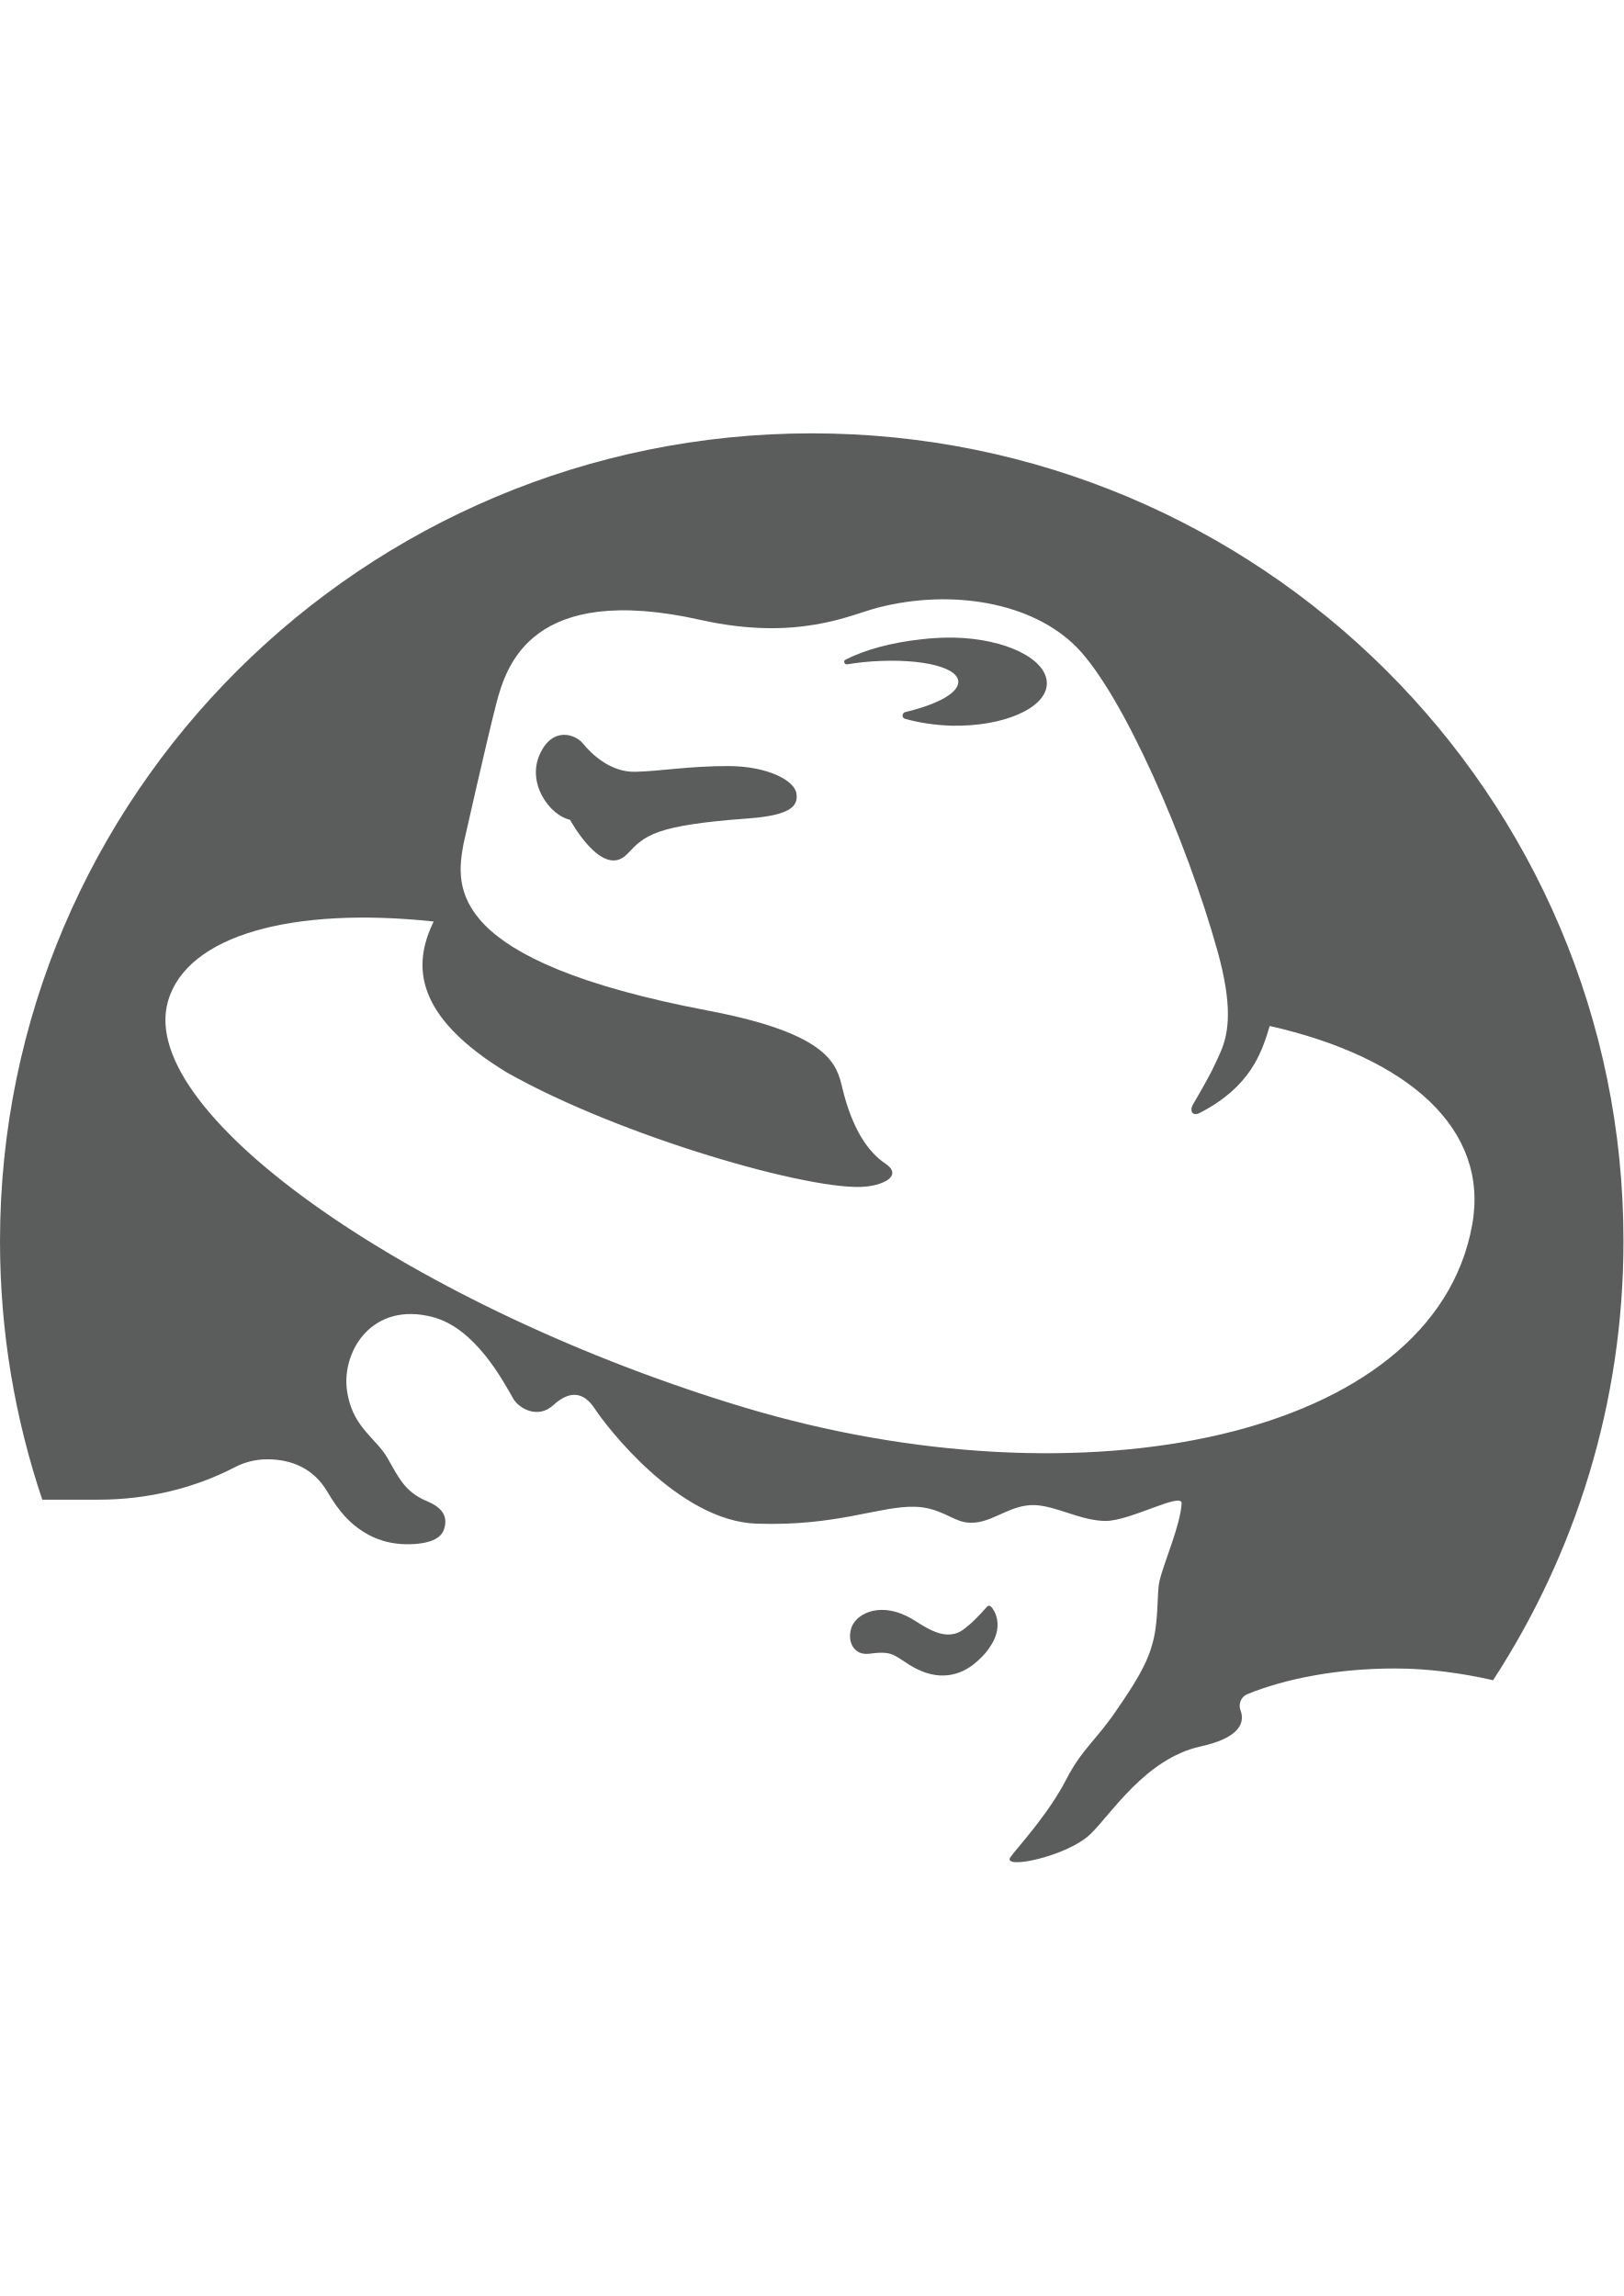
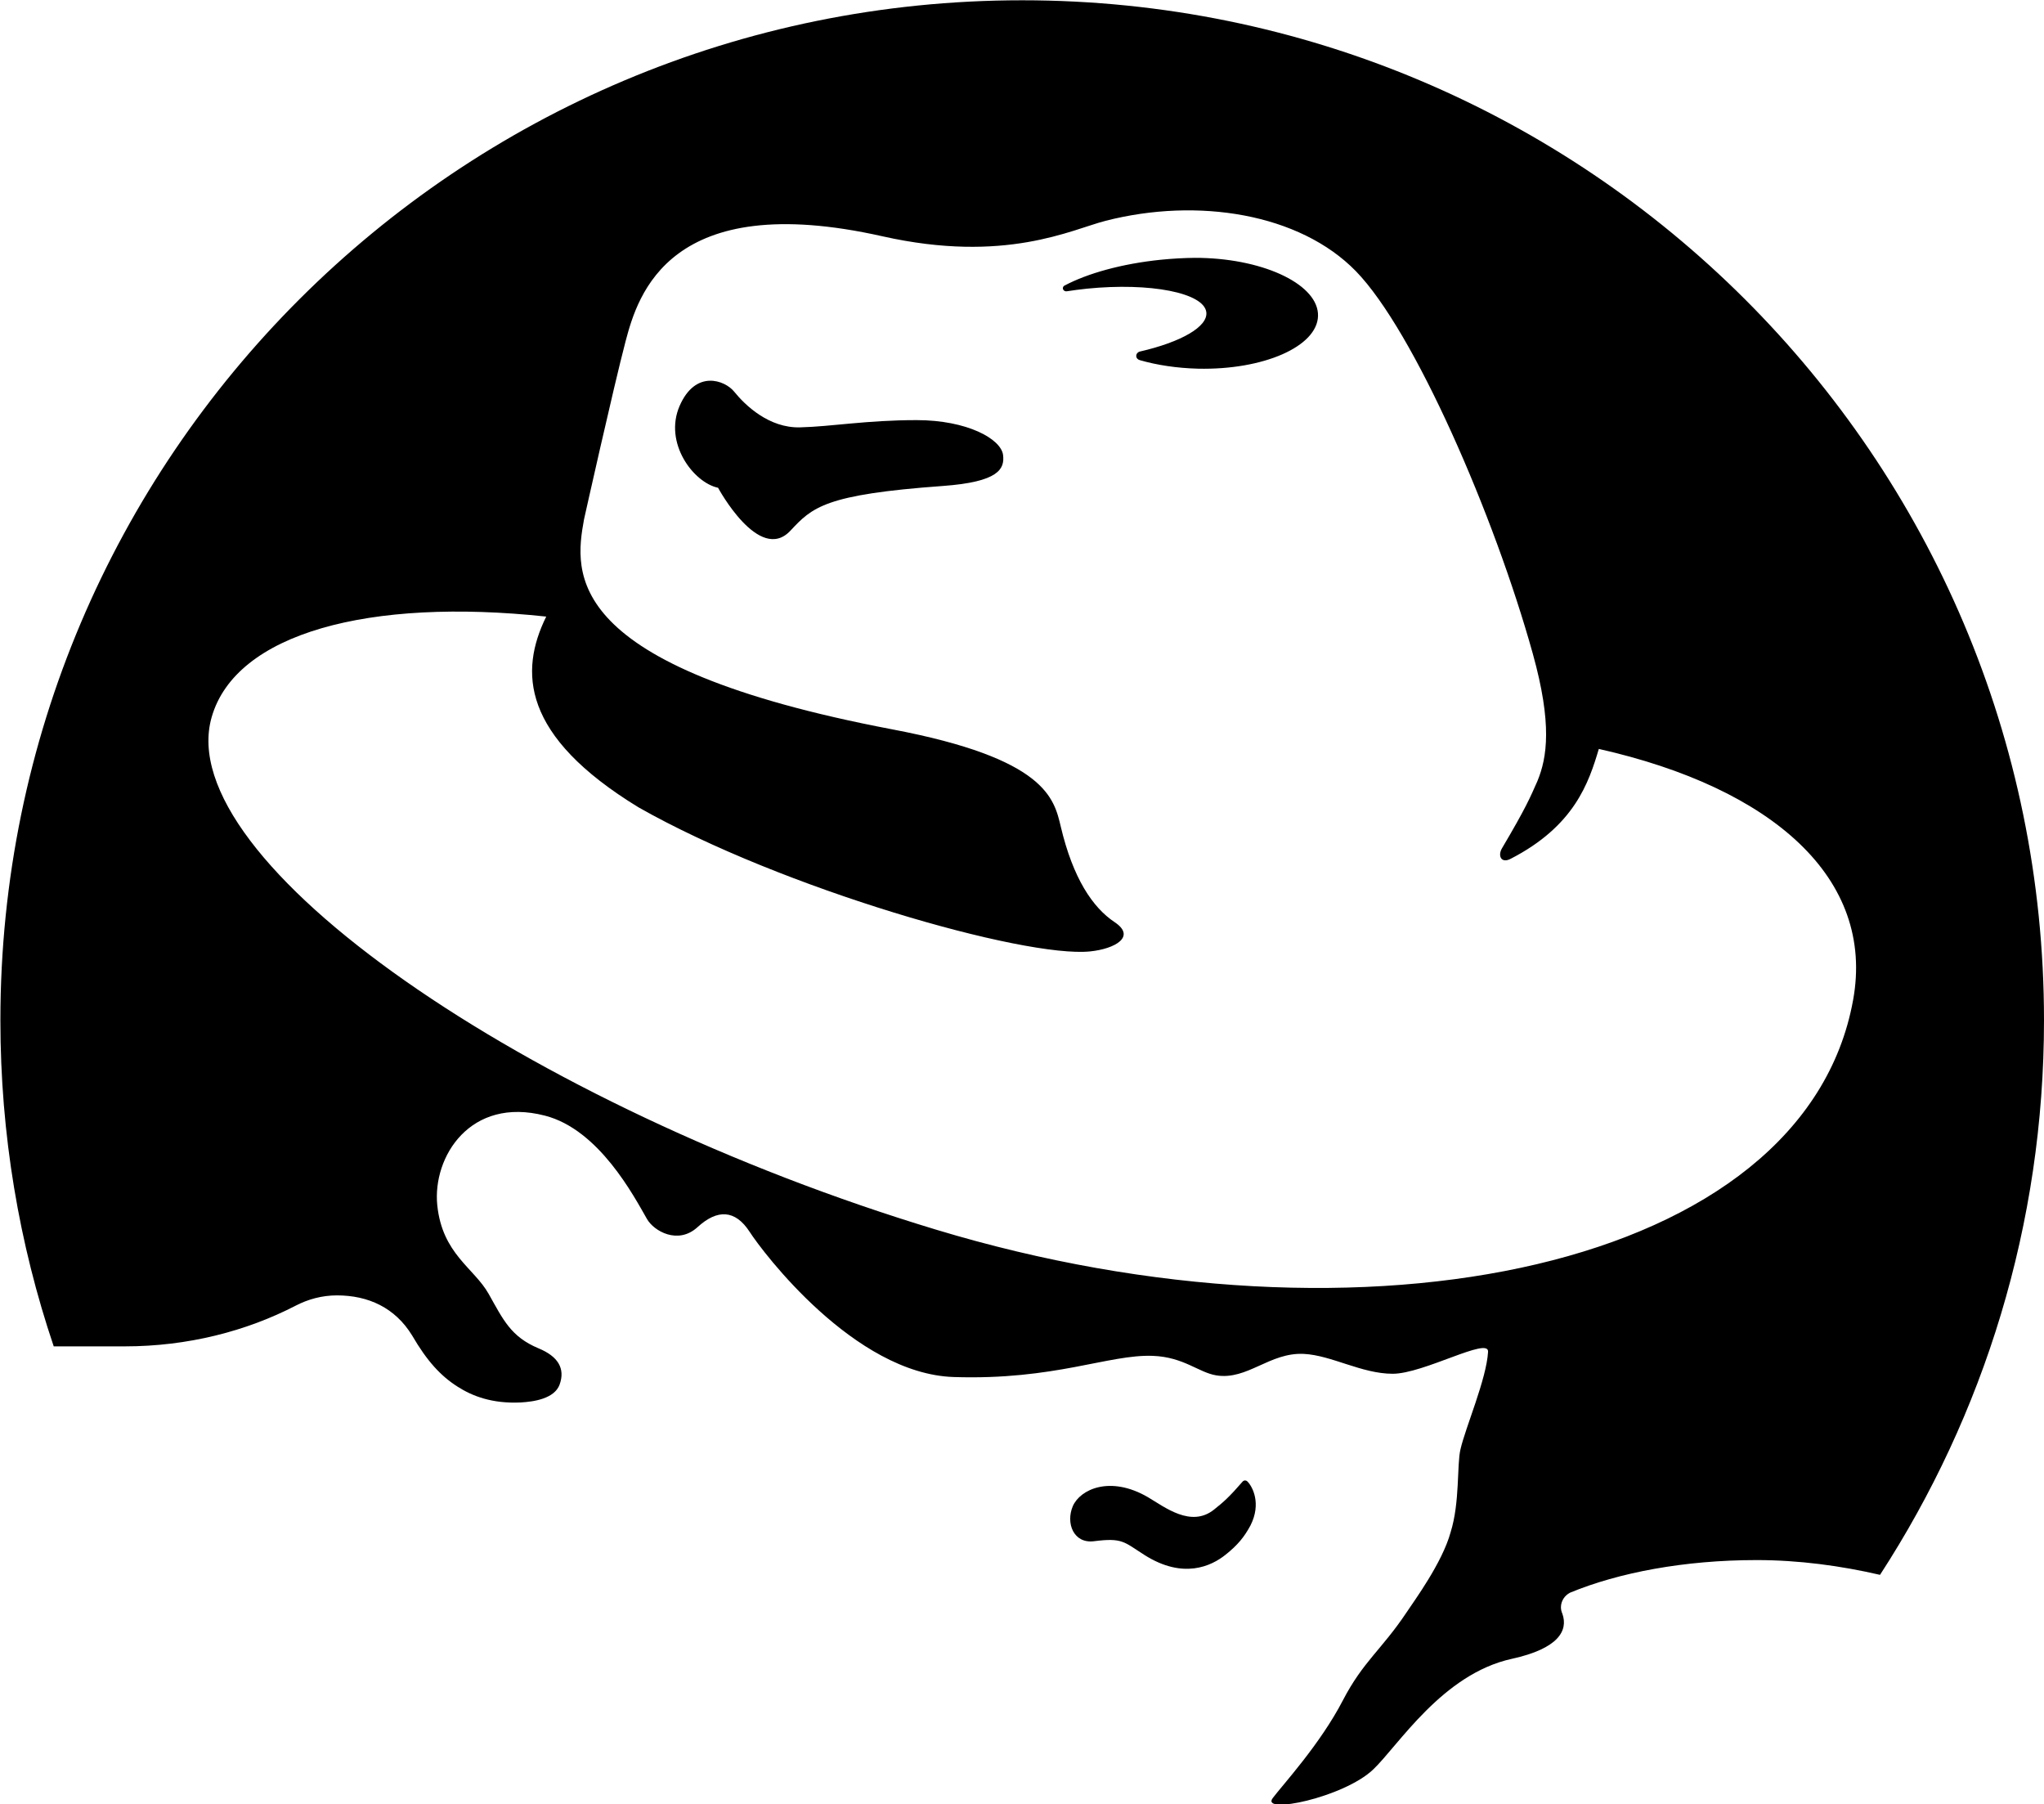
- <svg xmlns="http://www.w3.org/2000/svg" version="1.1" id="图层_1" x="0px" y="0px" viewBox="0 0 595.3 841.9" enable-background="new 0 0 595.3 841.9" xml:space="preserve">
-   <path fill="#5B5C5C" d="M297.6,158.9C133.3,158.9,0,291.6,0,455.2c0,33.1,5.5,65,15.5,94.7h20.7c18.3,0,35.4-4.4,49.7-11.8  c3.6-1.9,7.7-3,12.1-3c9.1,0,17,3.5,21.9,11.7c4.3,7.4,8.3,11.7,13.2,14.8c4.2,2.7,10,5,18.3,4.6c3.9-0.2,9.8-1.1,11.3-5.2  c1.7-4.7-0.4-8.2-6.1-10.5c-8-3.4-10.2-8.2-14.5-15.8c-4.3-7.6-13.5-11.6-15-25.8c-1.4-14,9.6-31.6,31.4-26  c15.7,4,25.9,23.4,29.7,30c2,3.5,9,7.6,14.7,2.3c5.7-5.2,10.9-5.2,15.2,1.4c3.7,5.7,30.4,41.2,59.4,42.1c29.5,1,45.2-6.6,58-6.2  c9,0.3,13.4,4.9,18.5,5.7c9.1,1.4,15.5-6.7,25.5-6.3c8.1,0.4,16.9,5.8,25.9,5.8c9,0,28.1-10.8,27.8-6.4c-0.4,7.9-6.6,21.9-8.1,28.4  c-1.1,4.5-0.1,15.4-2.9,24c-2.4,8.9-10.7,20.1-12.8,23.3c-7.3,10.9-12.6,14.1-18.5,25.5c-6.6,12.8-17.6,24.6-20.4,28.4  c-3.6,4.9,20.6-0.1,29.2-8.3c7.3-6.9,20.1-27.7,40.4-32.2c13.7-3,16.4-8.2,14.8-13c-0.3-0.6-0.4-1.3-0.4-1.9c0-1.9,1.1-3.5,2.6-4.2  c14.1-5.8,33.3-9.5,54.3-9.5c12.3,0,24.5,1.7,36,4.3c30.2-46.4,47.8-101.7,47.8-161C595.3,291.6,462,158.9,297.6,158.9z   M539.7,449.3c-14.2,78-142.4,104.2-267.1,66.7c-118.8-35.8-223.1-107.1-211-148.9c7-24.3,45.8-34.7,97.4-29.2  c-7.8,15.9-7.3,34.6,26.9,55.4c41.8,23.6,112.4,43.8,131.5,41.8c7.1-0.7,13.5-4.2,7.1-8.5c-6.4-4.3-12.1-12.8-15.7-27.7  c-2-8.3-4.3-19.8-49.1-28.3c-96.3-18.3-92.6-45.4-89.8-61c0,0,8.6-38.3,12.1-51.8c3.6-13.5,12.7-44.4,74.8-30.5  c35.8,8,55.2-2,65.1-4.5c26.8-6.9,56.5-2.1,72.9,14.6c17,17.4,40.3,71,51.5,111.1c5.7,20.4,4.2,30.1,1.3,37  c-2.1,4.7-3.3,7.7-10.3,19.6c-1.2,2.1-0.2,4.4,2.5,3c18.6-9.5,22.8-22.1,25.7-31.9C516.2,387.7,546.2,413.9,539.7,449.3z" />
-   <path fill="#5B5C5C" d="M362.6,588.8c-0.3,0-0.5,0.1-0.7,0.3c-3.9,4.4-5.5,5.9-8.3,8.1c-6.7,5.4-14.4-0.7-19.3-3.6  c-10.9-6.4-19.7-2.3-21.9,2.6c-2.1,5,0.2,10.9,6.2,10.2c8.3-1.1,8.7,0.2,14.7,4c11.2,7.1,19.4,3.2,23.6-0.1c3.5-2.8,5.5-5.2,7.3-8.5  c3.2-6.4,0.6-11.3-1-12.8C363,588.9,362.8,588.8,362.6,588.8z" />
-   <path fill="#5B5C5C" d="M266.9,280.9c-14.5,0-24.9,1.9-34,2.1c-9,0.2-16-6.4-19.2-10.4c-2.7-3.3-11.2-6.5-15.9,4.2  c-4.7,10.8,4,22.3,11.2,23.8c0,0,11.9,22.1,21,12.5c6.4-6.8,10-10.5,44.4-13c16.4-1.2,18.1-5,17.6-9  C291.5,286.3,281.6,280.9,266.9,280.9z" />
-   <path fill="#5B5C5C" d="M349.7,233.8c-0.6,0-1.1,0-1.7,0c-3.2,0-6.6,0.2-10,0.6c-11.4,1.2-21.3,4-28,7.5c-0.3,0.1-0.5,0.4-0.5,0.8  c0,0.5,0.4,0.9,1,0.9c0,0,0.1,0,0.1,0c1.9-0.3,3.9-0.6,5.9-0.8c18.5-1.8,34,1.2,34.8,6.8c0.6,4.3-7.5,8.7-19.4,11.5  c-0.6,0.1-1,0.7-1,1.3c0,0.6,0.4,1.1,1,1.2c5,1.4,10.8,2.3,16.9,2.5c19.1,0.4,34.7-6.4,35-15.3C384,241.7,368.8,234.2,349.7,233.8z" />
+ <svg xmlns="http://www.w3.org/2000/svg" preserveAspectRatio="xMidYMid" width="36.41" height="32.125" viewBox="0 0 36.41 32.125">
+   <defs>
+     <style>
+       .cls-1 {
+         fill: #000;
+         fill-rule: evenodd;
+       }
+     </style>
+   </defs>
+   <path d="M33.489,28.047 C32.788,27.885 32.043,27.784 31.290,27.784 C30.003,27.784 28.832,28.007 27.967,28.365 C27.873,28.413 27.805,28.512 27.805,28.625 C27.805,28.666 27.816,28.708 27.832,28.743 C27.934,29.039 27.765,29.360 26.929,29.543 C25.690,29.815 24.906,31.091 24.459,31.515 C23.933,32.014 22.448,32.320 22.671,32.023 C22.846,31.790 23.515,31.066 23.921,30.282 C24.285,29.583 24.609,29.384 25.055,28.716 C25.185,28.519 25.692,27.832 25.840,27.288 C26.007,26.756 25.950,26.089 26.015,25.814 C26.105,25.419 26.480,24.559 26.507,24.074 C26.524,23.801 25.360,24.466 24.808,24.466 C24.256,24.466 23.717,24.136 23.224,24.112 C22.614,24.083 22.221,24.583 21.668,24.495 C21.353,24.445 21.087,24.168 20.536,24.147 C19.751,24.117 18.791,24.583 16.989,24.524 C15.216,24.467 13.580,22.290 13.356,21.942 C13.094,21.536 12.774,21.536 12.426,21.854 C12.077,22.174 11.647,21.924 11.525,21.710 C11.292,21.304 10.670,20.116 9.707,19.869 C8.376,19.524 7.703,20.603 7.789,21.463 C7.879,22.335 8.443,22.579 8.705,23.044 C8.966,23.508 9.101,23.807 9.593,24.013 C9.942,24.157 10.072,24.373 9.968,24.660 C9.876,24.908 9.514,24.964 9.274,24.977 C8.767,25.001 8.412,24.863 8.153,24.697 C7.851,24.506 7.606,24.239 7.343,23.787 C7.038,23.287 6.558,23.070 6.001,23.070 C5.734,23.070 5.484,23.140 5.263,23.255 C4.386,23.708 3.344,23.978 2.222,23.978 L0.957,23.978 C0.341,22.156 0.007,20.203 0.007,18.171 C0.007,8.138 8.155,0.005 18.209,0.005 C28.261,0.005 36.410,8.138 36.410,18.171 C36.410,21.812 35.337,25.202 33.489,28.047 ZM28.480,13.338 C28.300,13.942 28.045,14.712 26.907,15.296 C26.741,15.381 26.678,15.242 26.753,15.111 C27.184,14.382 27.259,14.199 27.386,13.911 C27.560,13.490 27.652,12.892 27.304,11.642 C26.620,9.183 25.191,5.897 24.153,4.830 C23.151,3.802 21.337,3.512 19.696,3.932 C19.091,4.086 17.910,4.700 15.718,4.208 C11.923,3.355 11.362,5.251 11.144,6.076 C10.927,6.902 10.403,9.251 10.403,9.251 C10.230,10.206 10.001,11.868 15.892,12.989 C18.636,13.510 18.776,14.219 18.897,14.727 C19.114,15.640 19.462,16.162 19.855,16.423 C20.247,16.684 19.855,16.900 19.419,16.944 C18.251,17.065 13.932,15.829 11.377,14.380 C9.285,13.104 9.250,11.956 9.730,10.981 C6.571,10.642 4.201,11.278 3.771,12.770 C3.033,15.330 9.412,19.706 16.676,21.900 C24.298,24.205 32.138,22.597 33.009,17.813 C33.406,15.642 31.572,14.034 28.480,13.338 ZM21.340,6.566 C20.963,6.556 20.608,6.502 20.304,6.414 C20.267,6.405 20.240,6.375 20.240,6.339 C20.240,6.302 20.267,6.270 20.304,6.261 C21.032,6.094 21.523,5.819 21.488,5.558 C21.442,5.215 20.490,5.028 19.362,5.141 C19.238,5.154 19.117,5.170 19.001,5.188 C18.998,5.188 18.995,5.188 18.992,5.188 C18.959,5.188 18.933,5.164 18.933,5.133 C18.933,5.112 18.946,5.092 18.966,5.084 C19.373,4.869 19.982,4.697 20.677,4.626 C20.886,4.605 21.090,4.594 21.287,4.592 C21.322,4.592 21.356,4.592 21.391,4.593 C22.557,4.620 23.492,5.083 23.478,5.627 C23.464,6.171 22.508,6.592 21.340,6.566 ZM16.792,8.655 C14.690,8.807 14.471,9.033 14.078,9.453 C13.522,10.043 12.791,8.687 12.791,8.687 C12.351,8.594 11.820,7.888 12.106,7.229 C12.390,6.576 12.912,6.772 13.076,6.973 C13.275,7.220 13.700,7.626 14.252,7.611 C14.803,7.598 15.440,7.482 16.328,7.482 C17.228,7.482 17.833,7.817 17.868,8.104 C17.897,8.350 17.794,8.583 16.792,8.655 ZM20.448,26.664 C20.749,26.841 21.217,27.214 21.628,26.883 C21.799,26.747 21.900,26.657 22.136,26.385 C22.148,26.373 22.163,26.366 22.179,26.366 C22.194,26.366 22.207,26.372 22.217,26.381 C22.311,26.471 22.473,26.777 22.275,27.167 C22.165,27.372 22.046,27.518 21.832,27.688 C21.577,27.893 21.076,28.129 20.389,27.695 C20.020,27.461 19.998,27.383 19.489,27.448 C19.125,27.495 18.981,27.129 19.110,26.824 C19.242,26.521 19.779,26.274 20.448,26.664 Z" class="cls-1" />
</svg>
